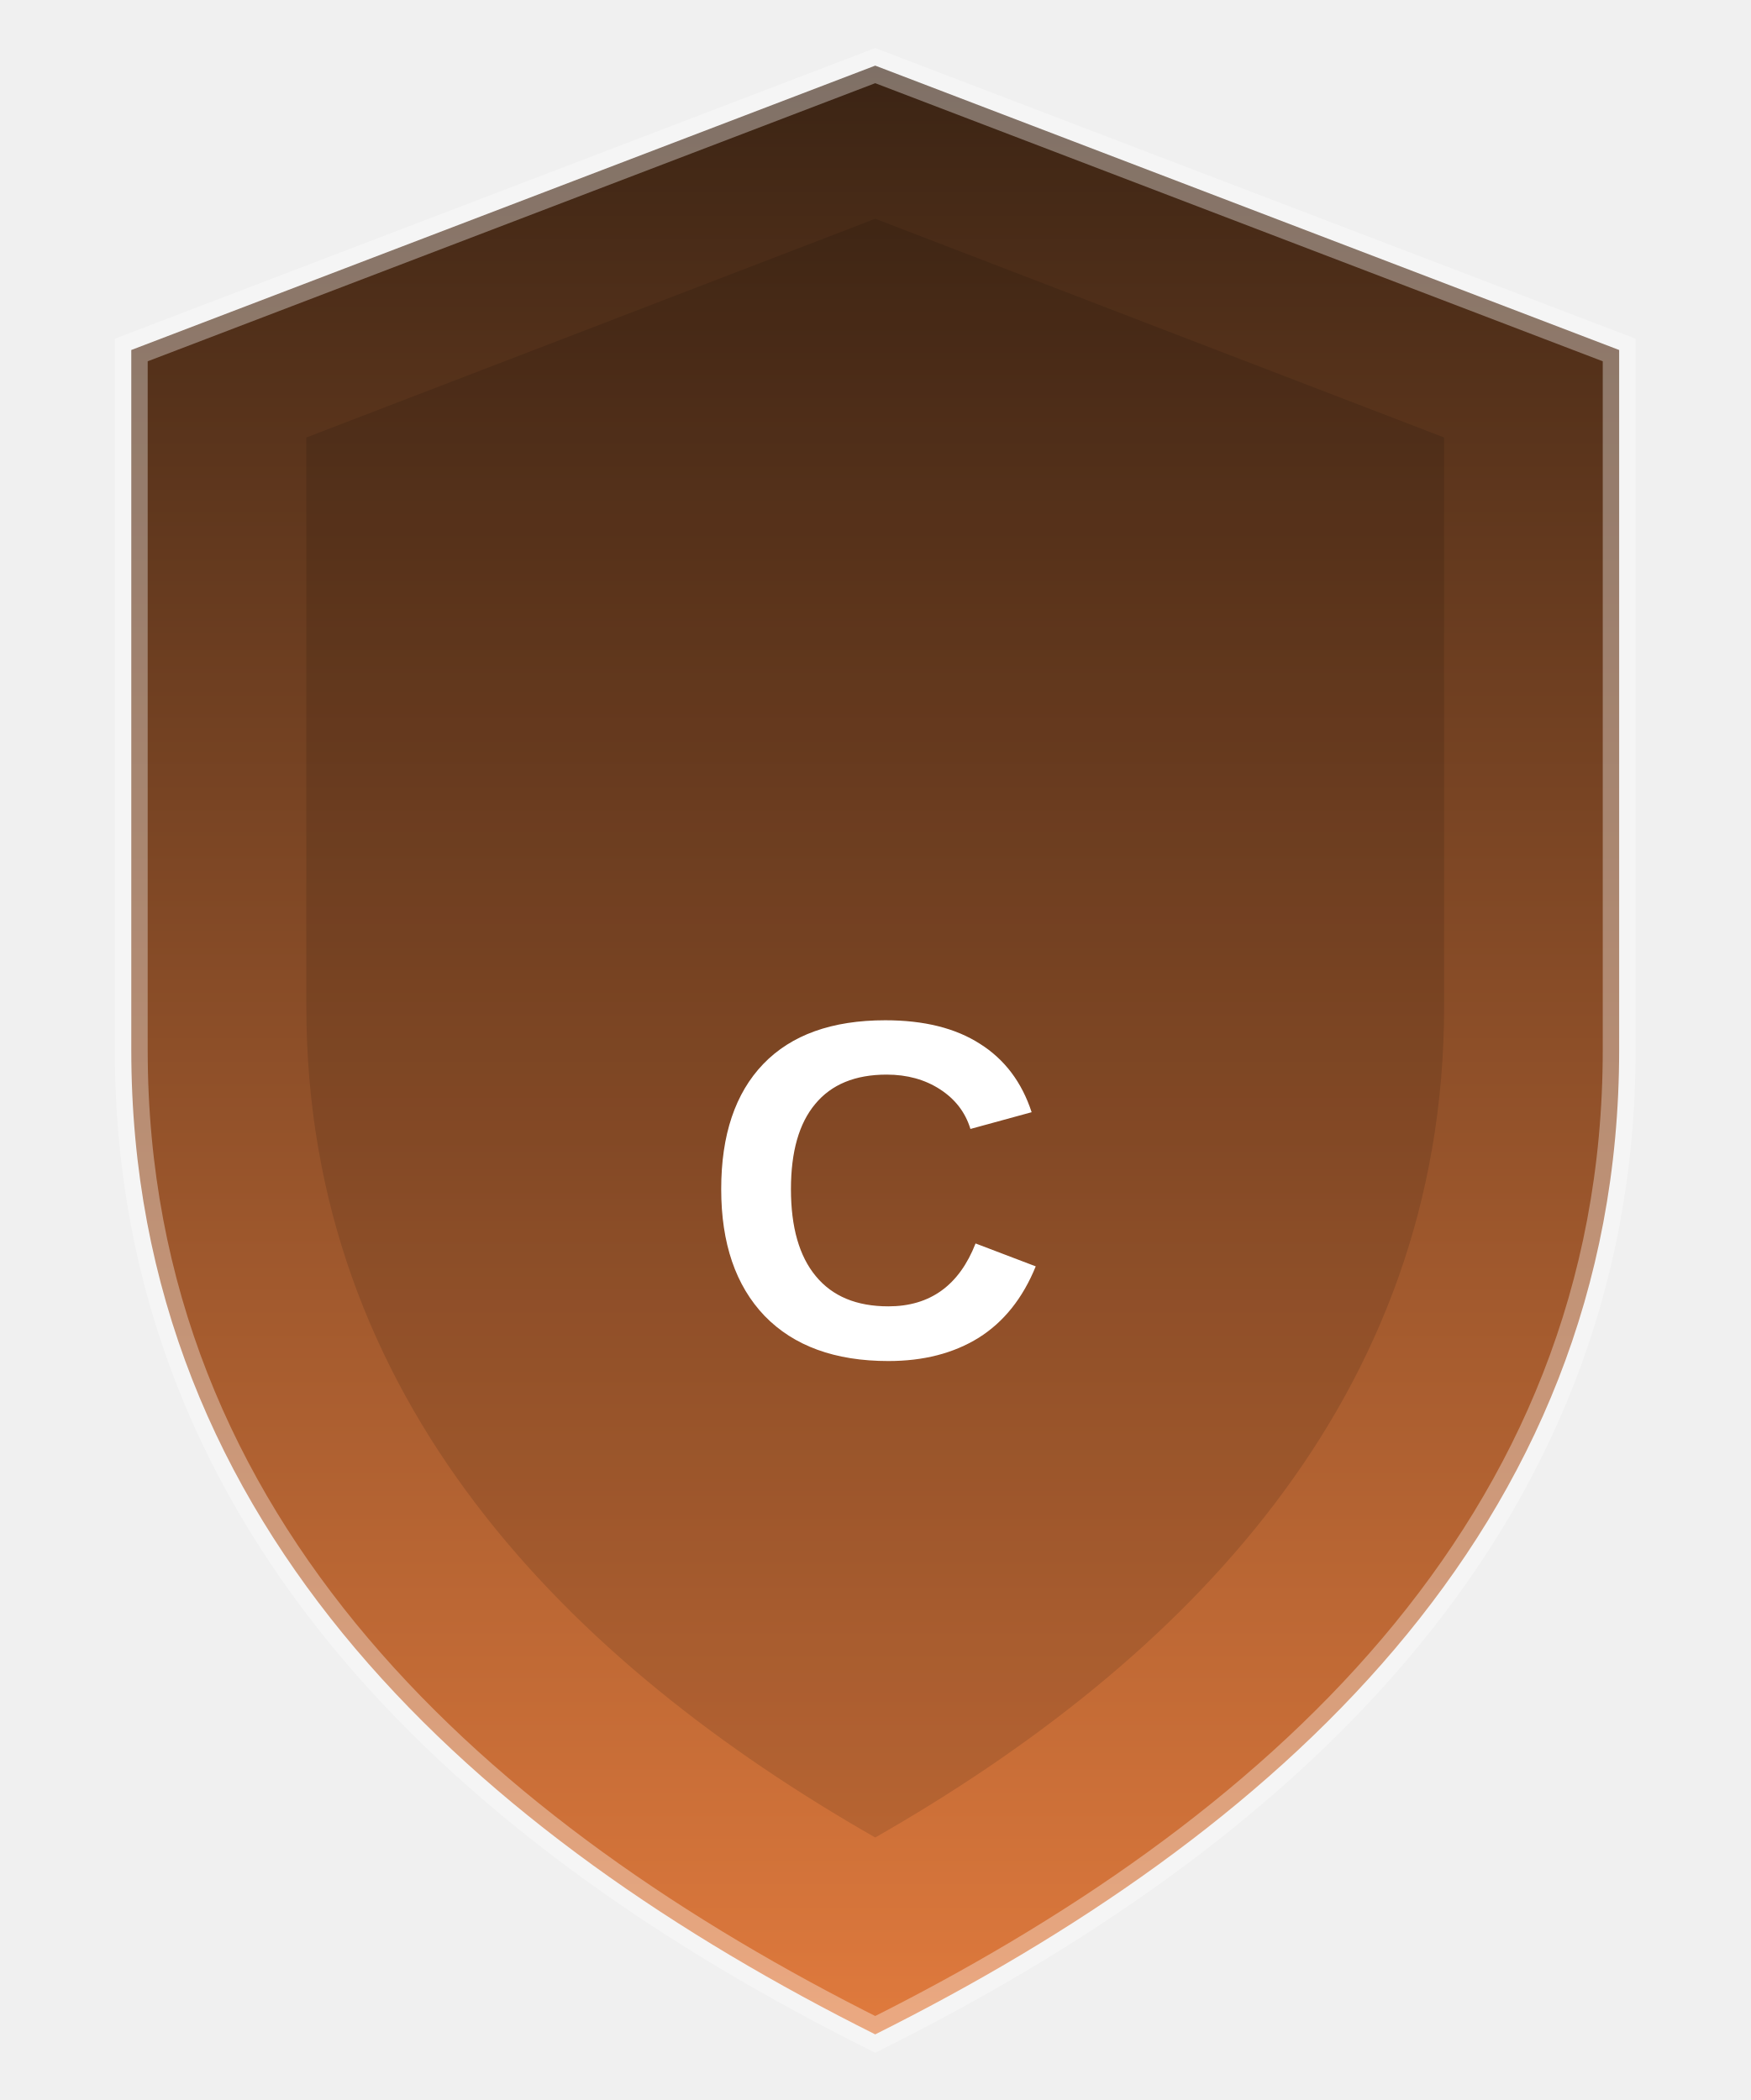
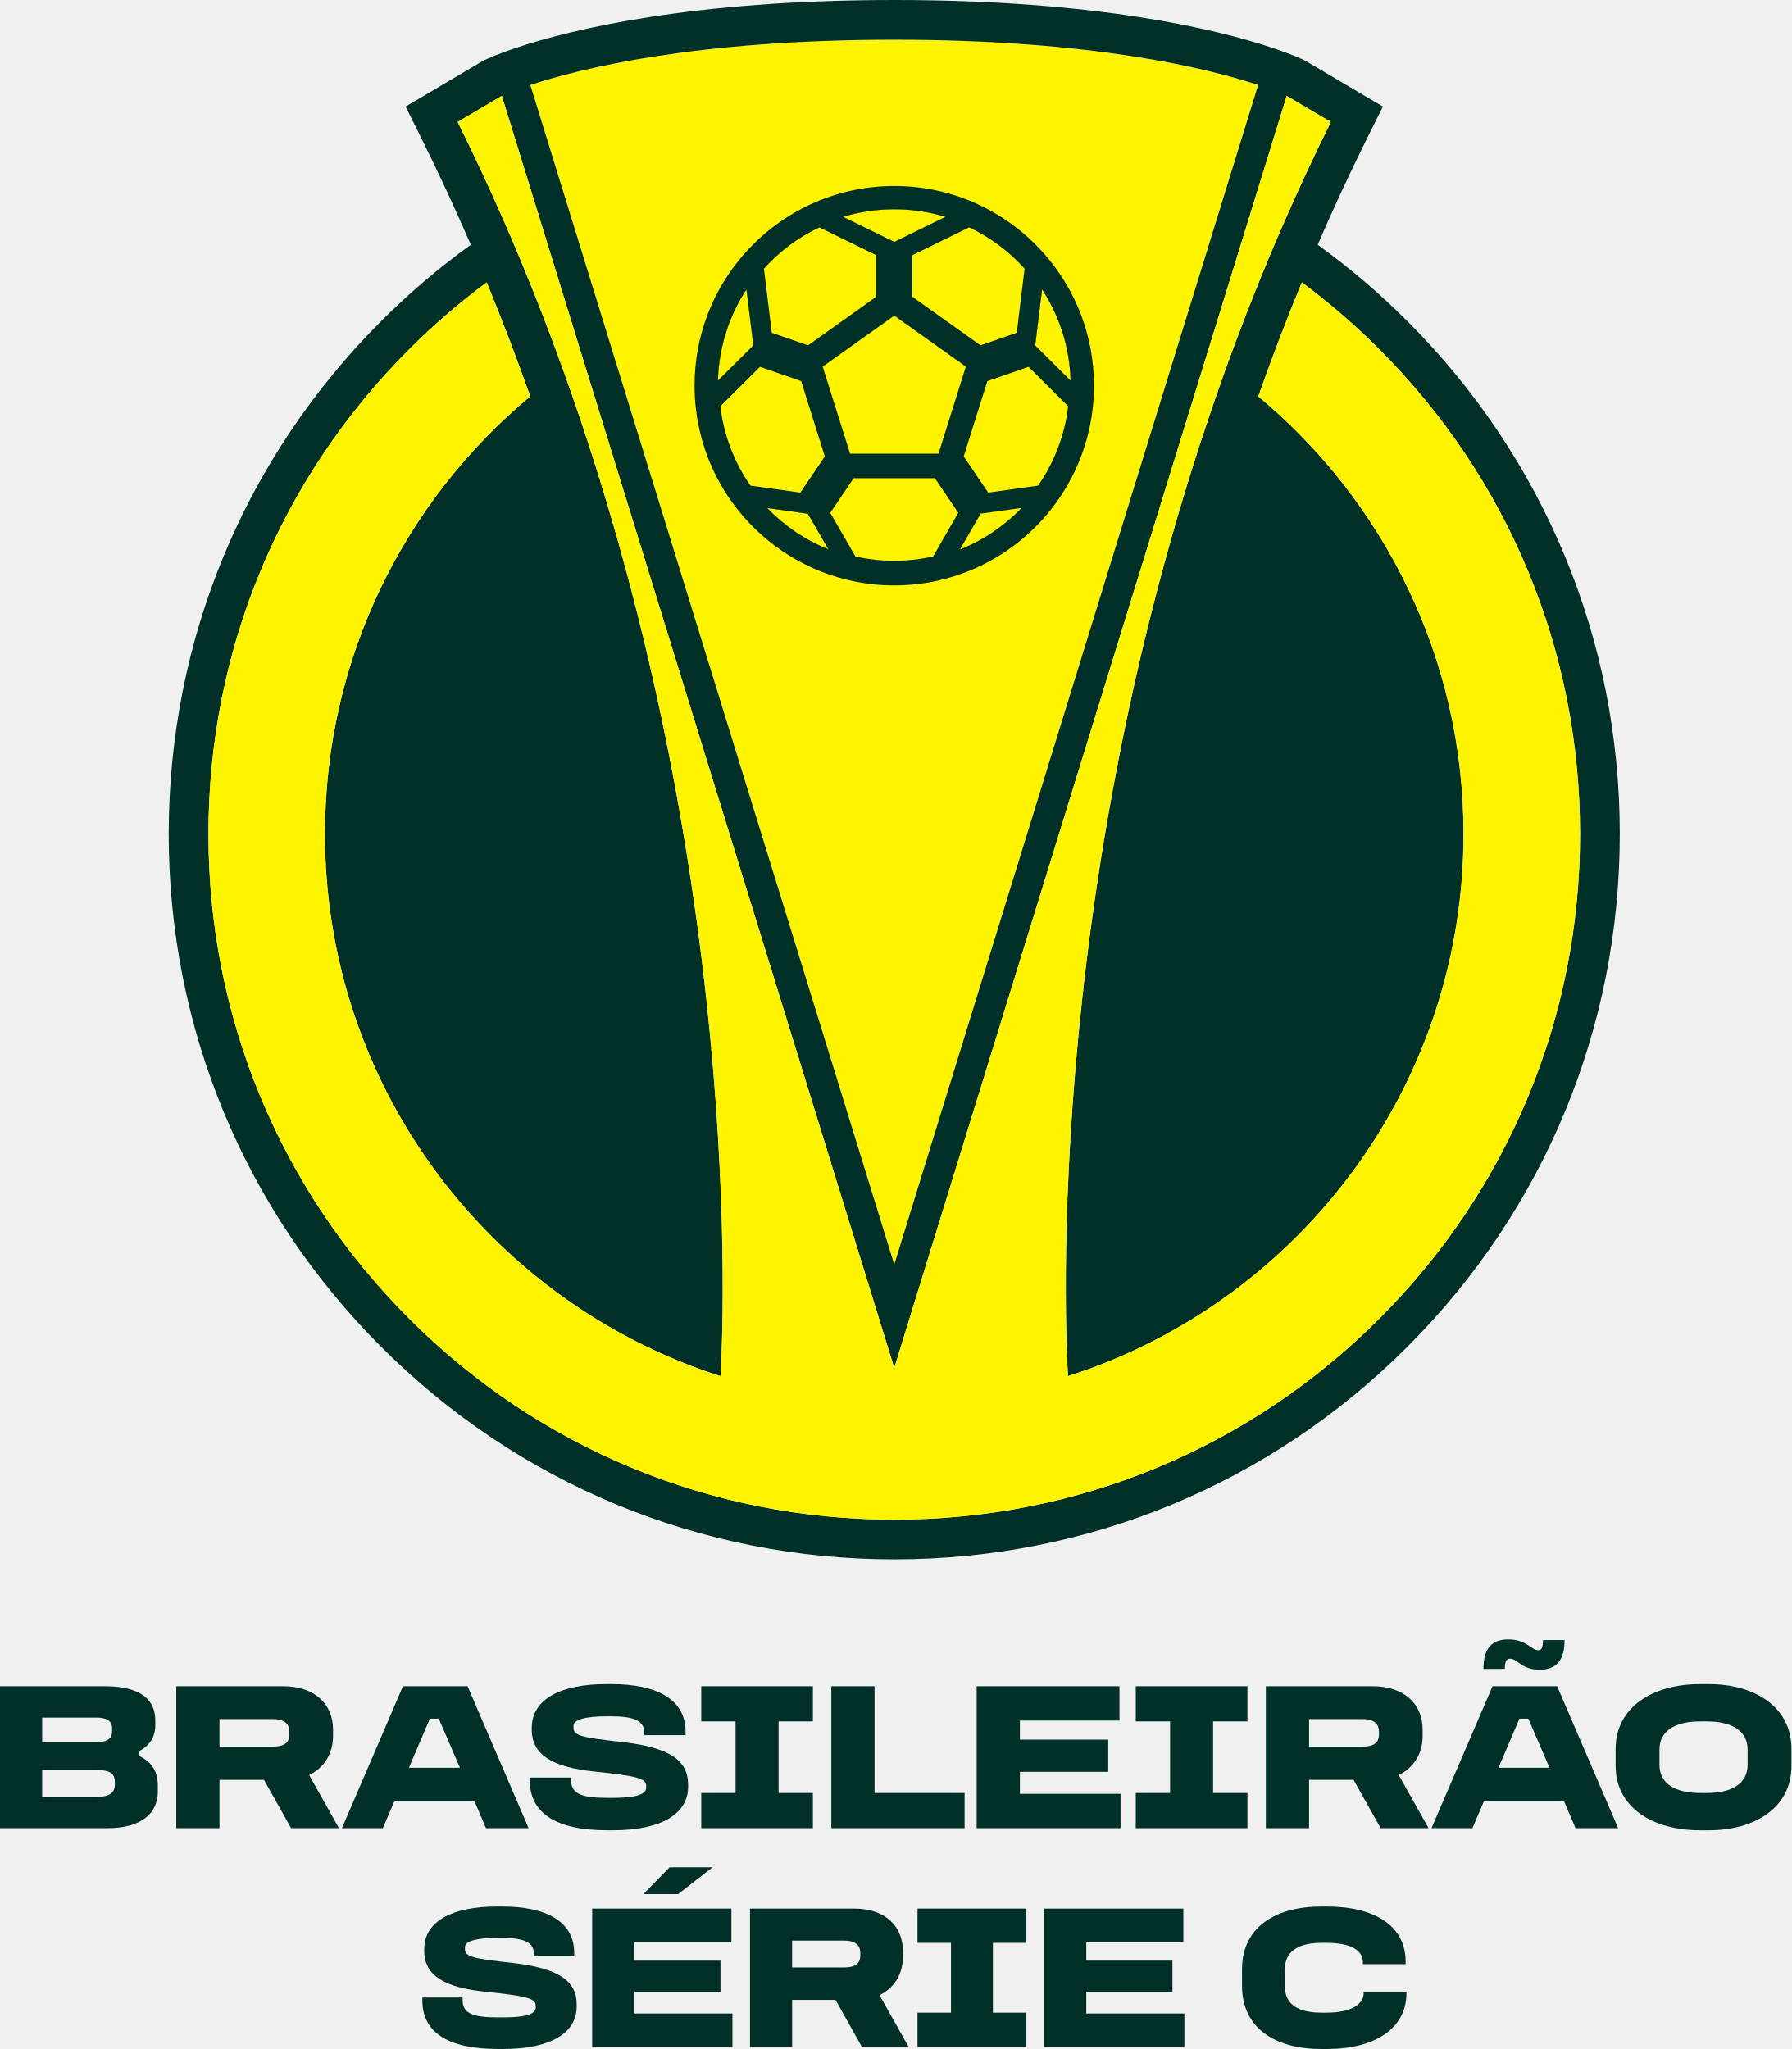
- <svg xmlns="http://www.w3.org/2000/svg" viewBox="0 0 80 96">
-   <defs>
-     <linearGradient id="g" x1="0" y1="0" x2="0" y2="1">
-       <stop offset="0" stop-color="#3b2414" />
-       <stop offset="1" stop-color="#e07a3d" />
-     </linearGradient>
-   </defs>
-   <path d="M40 3 L74 16 V48 C74 70 58 84 40 93 C22 84 6 70 6 48 V16 Z" fill="url(#g)" stroke="#ffffff" stroke-opacity="0.35" stroke-width="1.5" />
-   <path d="M40 10 L66 20 V46 C66 64 54 76 40 84 C26 76 14 64 14 46 V20 Z" fill="#000" opacity="0.12" />
-   <text x="40" y="62" text-anchor="middle" font-family="Arial,sans-serif" font-size="22" font-weight="800" fill="#fff">C</text>
+ <svg xmlns="http://www.w3.org/2000/svg" width="111.016mm" height="127mm" viewBox="0 0 111.016 127" version="1.1" id="svg1">
+   <defs id="defs1" />
+   <g id="layer1" transform="translate(-15.61042,-46.0375)">
+     <g id="Calque_1-2" data-name="Calque 1" transform="matrix(0.1641081,0,0,0.1641081,15.61042,46.0375)">
+       <g id="g42">
+         <path class="cls-2" d="M 475.1,32.09 463.03,71.23 458.53,85.8 445.26,128.84 337.68,477.61 230.1,128.84 216.83,85.8 212.33,71.23 200.26,32.09 C 218.87,25.93 262.47,15 337.68,15 412.89,15 456.49,25.93 475.1,32.09 Z" id="path1" style="fill:#fef400" />
+         <path class="cls-1" d="m 531.4,121.26 c -10.6,-10.6 -21.91,-20.22 -33.83,-28.83 5.71,-13.22 11.84,-26.47 18.41,-39.7 L 522.19,40.24 493,22.99 492.47,22.73 C 491.74,22.37 487.7,20.46 479.81,17.85 459.67,11.18 414.43,0 337.68,0 260.93,0 215.69,11.18 195.55,17.85 c -7.89,2.61 -11.93,4.52 -12.66,4.88 l -0.53,0.26 -29.19,17.25 6.2,12.49 c 6.57,13.23 12.7,26.49 18.42,39.71 -11.93,8.6 -23.24,18.22 -33.84,28.82 C 92.21,173 63.71,241.8 63.71,314.98 c 0,73.18 28.5,141.98 80.24,193.73 51.75,51.75 120.55,80.24 193.73,80.24 73.18,0 141.98,-28.49 193.72,-80.24 51.75,-51.75 80.25,-120.54 80.25,-193.73 0,-73.19 -28.5,-141.98 -80.25,-193.72 z M 337.68,15 c 75.21,0 118.81,10.93 137.42,17.09 L 463.03,71.23 458.53,85.8 445.26,128.84 337.68,477.61 230.1,128.84 216.83,85.8 212.33,71.23 200.26,32.09 C 218.87,25.93 262.47,15 337.68,15 Z M 520.8,498.1 c -48.91,48.92 -113.95,75.85 -183.12,75.85 -69.17,0 -134.21,-26.93 -183.12,-75.85 -48.91,-48.91 -75.85,-113.94 -75.85,-183.12 0,-69.18 26.94,-134.2 75.85,-183.11 9.2,-9.2 18.96,-17.62 29.22,-25.23 5.96,14.45 11.42,28.84 16.44,43.07 -47.37,39.43 -77.51,98.83 -77.51,165.27 0,90.31 55.69,167.62 134.61,199.44 4.82,1.95 9.74,3.73 14.74,5.33 0,0 12.6,-179.79 -59.3,-379.72 -5.03,-13.98 -10.47,-28.06 -16.35,-42.18 -1.95,-4.67 -3.94,-9.33 -5.98,-14 -5.5,-12.59 -11.37,-25.2 -17.62,-37.79 l 16.68,-9.86 12.53,40.62 4.54,14.72 13.43,43.54 117.69,381.57 117.69,-381.57 13.43,-43.54 4.54,-14.71 12.53,-40.63 16.68,9.86 c -6.25,12.59 -12.12,25.2 -17.62,37.79 -2.04,4.67 -4.03,9.33 -5.98,14 -5.88,14.12 -11.32,28.2 -16.35,42.18 -71.9,199.93 -59.3,379.72 -59.3,379.72 5,-1.6 9.92,-3.38 14.74,-5.33 78.92,-31.82 134.61,-109.13 134.61,-199.44 0,-66.44 -30.15,-125.85 -77.52,-165.27 5.03,-14.23 10.49,-28.62 16.45,-43.07 10.26,7.61 20.02,16.03 29.22,25.23 48.91,48.91 75.85,113.94 75.85,183.11 0,69.17 -26.94,134.21 -75.85,183.12 z" id="path2" style="fill:#003027" />
+         <path class="cls-2" d="m 596.65,314.98 c 0,69.18 -26.94,134.21 -75.85,183.12 -48.91,48.92 -113.95,75.85 -183.12,75.85 -69.17,0 -134.21,-26.93 -183.12,-75.85 -48.91,-48.91 -75.85,-113.94 -75.85,-183.12 0,-69.18 26.94,-134.2 75.85,-183.11 9.2,-9.2 18.96,-17.62 29.22,-25.23 5.96,14.45 11.42,28.84 16.44,43.07 -47.37,39.43 -77.51,98.83 -77.51,165.27 0,90.31 55.69,167.62 134.61,199.44 4.82,1.95 9.74,3.73 14.74,5.33 0,0 12.6,-179.79 -59.3,-379.72 -5.03,-13.98 -10.47,-28.06 -16.35,-42.18 -1.95,-4.67 -3.94,-9.33 -5.98,-14 -5.5,-12.59 -11.37,-25.2 -17.62,-37.79 l 16.68,-9.86 12.53,40.62 4.54,14.72 13.43,43.54 117.69,381.57 117.69,-381.57 13.43,-43.54 4.54,-14.71 12.53,-40.63 16.68,9.86 c -6.25,12.59 -12.12,25.2 -17.62,37.79 -2.04,4.67 -4.03,9.33 -5.98,14 -5.88,14.12 -11.32,28.2 -16.35,42.18 -71.9,199.93 -59.3,379.72 -59.3,379.72 5,-1.6 9.92,-3.38 14.74,-5.33 78.92,-31.82 134.61,-109.13 134.61,-199.44 0,-66.44 -30.15,-125.85 -77.52,-165.27 5.03,-14.23 10.49,-28.62 16.45,-43.07 10.26,7.61 20.02,16.03 29.22,25.23 48.91,48.91 75.85,113.94 75.85,183.11 z" id="path3" style="fill:#fef400" />
+         <path class="cls-1" d="m 39.44,636.87 c 10.96,0 19.2,3.28 19.2,12.96 v 1.6 c 0,4.56 -1.92,7.6 -6,9.92 v 1.92 c 4.8,2.24 6.96,6 6.96,11.04 v 2.32 c 0,8.32 -6.32,13.84 -19.12,13.84 H 0 v -53.6 z m -23.52,21.12 h 20.64 c 3.36,0 5.76,-1.04 5.76,-4 v -1.36 c 0,-2.8 -2.4,-3.92 -5.76,-3.92 H 15.92 Z m 0,20.64 h 21.04 c 4,0 6.4,-1.36 6.4,-4.48 v -1.28 c 0,-3.28 -2.4,-4.32 -6.4,-4.32 H 15.92 Z" id="path4" style="fill:#003027" />
+         <path class="cls-1" d="m 106.88,636.87 c 12.08,0 18.88,6.88 18.88,16.32 v 2.56 c 0,6.56 -3.36,11.92 -9.04,14.64 L 128,690.47 H 109.92 L 99.68,672.23 h -16.8 v 18.24 H 66.56 v -53.6 z m -24,22.8 h 20.24 c 4.24,0 6.16,-1.52 6.16,-4.64 v -1.04 c 0,-2.88 -1.92,-4.72 -6.16,-4.72 H 82.88 Z" id="path5" style="fill:#003027" />
+         <path class="cls-1" d="m 176.56,636.87 23.04,53.6 h -16.08 l -4.32,-10.08 h -30.32 l -4.32,10.08 h -15.44 l 23.04,-53.6 z m -22.16,30.8 h 19.28 l -8,-18.56 h -3.36 z" id="path6" style="fill:#003027" />
+         <path class="cls-1" d="m 230.96,636.07 c 16.88,0 27.92,5.68 27.92,17.92 v 1.36 H 243.2 v -1.36 c 0,-4.48 -4.88,-5.76 -12.32,-5.76 h -1.92 c -7.76,0 -12.4,1.2 -12.4,3.6 v 0.64 c 0,3.12 3.04,3.76 18.88,5.52 17.2,2.08 24.4,6.72 24.4,16.08 v 0.8 c 0,9.92 -9.68,16.4 -28.48,16.4 h -2 c -19.52,0 -29.28,-6.56 -29.28,-18.72 v -1.2 h 15.6 v 1.2 c 0,5.36 4.96,6.48 13.76,6.48 h 1.92 c 7.92,0 12.64,-1.04 12.64,-3.84 v -0.72 c 0,-2.96 -4.32,-3.76 -19.28,-5.36 -15.84,-1.6 -23.92,-6.16 -23.92,-15.84 v -0.72 c 0,-10.72 10.8,-16.48 28.16,-16.48 z" id="path7" style="fill:#003027" />
+         <path class="cls-1" d="m 306.96,636.87 v 13.28 H 294 v 27.04 h 12.96 v 13.28 H 264.8 v -13.28 h 12.96 V 650.15 H 264.8 v -13.28 z" id="path8" style="fill:#003027" />
+         <path class="cls-1" d="m 330.24,636.87 v 40.32 h 34 v 13.28 h -50.32 v -53.6 z" id="path9" style="fill:#003027" />
+         <path class="cls-1" d="m 422.72,636.87 v 12.96 h -37.6 v 7.2 h 33.36 v 12.16 h -33.36 v 8.32 h 38 v 12.96 H 368.8 v -53.6 z" id="path10" style="fill:#003027" />
+         <path class="cls-1" d="m 471.04,636.87 v 13.28 h -12.96 v 27.04 h 12.96 v 13.28 h -42.16 v -13.28 h 12.96 v -27.04 h -12.96 v -13.28 z" id="path11" style="fill:#003027" />
+         <path class="cls-1" d="m 518.32,636.87 c 12.08,0 18.88,6.88 18.88,16.32 v 2.56 c 0,6.56 -3.36,11.92 -9.04,14.64 l 11.28,20.08 h -18.08 l -10.24,-18.24 h -16.8 v 18.24 H 478 v -53.6 z m -24,22.8 h 20.24 c 4.24,0 6.16,-1.52 6.16,-4.64 v -1.04 c 0,-2.88 -1.92,-4.72 -6.16,-4.72 h -20.24 z" id="path12" style="fill:#003027" />
+         <path class="cls-1" d="m 588,636.87 23.04,53.6 h -16.08 l -4.32,-10.08 H 560.32 L 556,690.47 h -15.44 l 23.04,-53.6 z m -7.12,-13.6 c 1.28,0 1.76,-0.96 1.76,-3.84 h 8.16 c 0,7.44 -2.96,11.2 -9.44,11.2 -6.8,0 -8.32,-4.16 -11.12,-4.16 -1.52,0 -2,1.2 -2,3.84 h -8.08 c 0,-7.36 2.88,-11.12 9.36,-11.12 6.96,0 8.72,4.08 11.36,4.08 z m -15.04,44.4 h 19.28 l -8,-18.56 h -3.36 z" id="path13" style="fill:#003027" />
+         <path class="cls-1" d="m 645.2,636.07 c 17.6,0 31.28,8.72 31.28,24.48 v 6.4 c 0,15.68 -13.68,24.32 -31.28,24.32 H 642 c -18,0 -31.92,-8.64 -31.92,-24.32 v -6.4 c 0,-15.76 13.92,-24.48 31.92,-24.48 z m -18.56,24.72 v 5.76 c 0,6.88 5.6,10.64 15.36,10.64 h 2.56 c 9.68,0 15.36,-3.76 15.36,-10.64 v -5.76 c 0,-6.88 -5.68,-10.64 -15.36,-10.64 H 642 c -9.76,0 -15.36,3.76 -15.36,10.64 z" id="path14" style="fill:#003027" />
+         <path class="cls-1" d="m 189.6,720.06 c 16.46,0 27.22,5.54 27.22,17.47 v 1.33 h -15.29 v -1.33 c 0,-4.37 -4.76,-5.62 -12.01,-5.62 h -1.87 c -7.57,0 -12.09,1.17 -12.09,3.51 v 0.62 c 0,3.04 2.96,3.67 18.41,5.38 16.77,2.03 23.79,6.55 23.79,15.68 v 0.78 c 0,9.67 -9.44,15.99 -27.77,15.99 h -1.95 c -19.03,0 -28.55,-6.4 -28.55,-18.25 v -1.17 h 15.21 v 1.17 c 0,5.23 4.84,6.32 13.42,6.32 h 1.87 c 7.72,0 12.32,-1.01 12.32,-3.74 v -0.7 c 0,-2.89 -4.21,-3.67 -18.8,-5.23 -15.44,-1.56 -23.32,-6.01 -23.32,-15.44 v -0.7 c 0,-10.45 10.53,-16.07 27.46,-16.07 z" id="path15" style="fill:#003027" />
+         <path class="cls-1" d="m 276.18,720.84 v 12.64 h -36.66 v 7.02 h 32.53 v 11.86 h -32.53 v 8.11 h 37.05 v 12.64 h -52.96 v -52.26 h 52.57 z m -7.1,-15.6 -13.03,10.14 h -13.1 l 9.91,-10.14 z" id="path16" style="fill:#003027" />
+         <path class="cls-1" d="m 322.51,720.84 c 11.78,0 18.41,6.71 18.41,15.91 v 2.5 c 0,6.4 -3.28,11.62 -8.81,14.27 l 11,19.58 h -17.63 l -9.98,-17.78 h -16.38 v 17.78 h -15.91 v -52.26 h 39.31 z m -23.4,22.23 h 19.73 c 4.13,0 6.01,-1.48 6.01,-4.52 v -1.01 c 0,-2.81 -1.87,-4.6 -6.01,-4.6 h -19.73 v 10.14 z" id="path17" style="fill:#003027" />
+         <path class="cls-1" d="m 387.57,720.84 v 12.95 h -12.64 v 26.37 h 12.64 v 12.95 h -41.11 v -12.95 h 12.64 v -26.37 h -12.64 v -12.95 z" id="path18" style="fill:#003027" />
+         <path class="cls-1" d="m 446.85,720.84 v 12.64 h -36.66 v 7.02 h 32.53 v 11.86 h -32.53 v 8.11 h 37.05 v 12.64 h -52.96 v -52.26 h 52.57 z" id="path19" style="fill:#003027" />
+         <path class="cls-1" d="m 500.98,720.06 c 17.94,0 29.8,7.18 29.8,20.83 v 0.94 h -16.15 v -0.94 c -0.08,-3.98 -4.06,-7.1 -13.65,-7.1 h -1.95 c -9.28,0 -13.88,3.59 -13.88,10.06 v 6.16 c 0,6.79 4.6,10.14 13.88,10.14 h 1.95 c 9.52,0 13.96,-3.35 13.96,-7.41 v -0.55 h 16.15 v 0.55 c 0,13.57 -12.17,21.14 -30.11,21.14 h -1.95 c -17.16,0 -30.03,-7.57 -30.03,-23.87 v -6.16 c 0,-16.22 12.87,-23.79 30.03,-23.79 z" id="path20" style="fill:#003027" />
+         <path class="cls-1" d="m 312.82,207.49 c -8.8,-3.54 -16.65,-8.9 -23.13,-15.62 l 15.37,2.15 z" id="path21" style="fill:#003027" />
+         <polygon class="cls-1" points="336.53,120.01 337.69,119.19 338.85,120.01 363.57,137.61 364.75,138.45 364.31,139.84 354.84,169.98 354.4,171.38 320.98,171.38 320.54,169.98 311.06,139.84 310.63,138.45 311.81,137.61 " id="polygon21" style="fill:#003027" />
+         <path class="cls-1" d="m 362.44,193.65 -5.96,10.35 -3.8,6.6 c -4.82,1.11 -9.83,1.7 -14.99,1.7 -5.16,0 -10.19,-0.59 -15.01,-1.7 v 0 c 0,0 -3.79,-6.6 -3.79,-6.6 l -5.96,-10.34 9.14,-13.54 h 31.23 z" id="path22" style="fill:#003027" />
+         <path class="cls-1" d="m 385.68,191.87 c -6.47,6.72 -14.33,12.08 -23.13,15.62 l 7.76,-13.47 z" id="path23" style="fill:#003027" />
+         <path class="cls-1" d="m 284.47,130.48 -13.37,13.29 c 0.35,-12.71 4.26,-24.53 10.77,-34.5 z" id="path24" style="fill:#003027" />
+         <path class="cls-1" d="m 312.01,172.46 -9.55,14.13 -11.8,-1.65 -7.56,-1.06 c -6.23,-8.87 -10.33,-19.34 -11.6,-30.64 l 4.53,-4.5 10.83,-10.76 16.07,5.57 z" id="path25" style="fill:#003027" />
+         <path class="cls-1" d="m 331.37,96.07 v 16.27 l -26.16,18.64 -14.23,-4.92 v 0 c 0,0 -2.16,-17.64 -2.16,-17.64 l -0.87,-7.1 c 5.97,-6.68 13.25,-12.15 21.46,-15.99 l 5.84,2.85 z" id="path26" style="fill:#003027" />
+         <path class="cls-1" d="m 357.05,81.9 -19.36,9.47 -19.36,-9.47 c 6.13,-1.86 12.62,-2.87 19.36,-2.87 6.74,0 13.23,1.01 19.36,2.87 z" id="path27" style="fill:#003027" />
+         <path class="cls-1" d="m 387.42,101.32 -0.87,7.1 -2.16,17.64 -14.22,4.92 L 344,112.34 V 96.07 l 16.13,-7.89 5.83,-2.86 c 8.2,3.85 15.5,9.31 21.46,16 z" id="path28" style="fill:#003027" />
+         <path class="cls-1" d="m 403.87,153.24 c -1.27,11.3 -5.37,21.77 -11.6,30.64 l -7.56,1.06 -11.8,1.65 -9.55,-14.13 9.08,-28.91 16.08,-5.57 10.82,10.76 z" id="path29" style="fill:#003027" />
+         <path class="cls-1" d="m 404.27,143.77 -13.37,-13.29 2.6,-21.21 c 6.51,9.97 10.42,21.79 10.77,34.5 z" id="path30" style="fill:#003027" />
+         <polygon class="cls-2" points="354.4,171.38 354.84,169.98 364.31,139.84 364.75,138.45 363.57,137.61 338.85,120.01 337.69,119.19 336.53,120.01 311.81,137.61 310.63,138.45 311.06,139.84 320.54,169.98 320.98,171.38 " id="polygon30" style="fill:#fef400" />
+         <path class="cls-2" d="m 357.05,81.9 -19.36,9.47 -19.36,-9.47 c 6.13,-1.86 12.62,-2.87 19.36,-2.87 6.74,0 13.23,1.01 19.36,2.87 z" id="path31" style="fill:#fef400" />
+         <path class="cls-2" d="m 284.47,130.48 -13.37,13.29 c 0.35,-12.71 4.26,-24.53 10.77,-34.5 z" id="path32" style="fill:#fef400" />
+         <path class="cls-2" d="m 312.82,207.49 c -8.8,-3.54 -16.65,-8.9 -23.13,-15.62 l 15.37,2.15 z" id="path33" style="fill:#fef400" />
+         <path class="cls-2" d="m 404.27,143.77 -13.37,-13.29 2.6,-21.21 c 6.51,9.97 10.42,21.79 10.77,34.5 z" id="path34" style="fill:#fef400" />
+         <path class="cls-1" d="m 394.38,95.94 c -1.59,-1.82 -3.27,-3.57 -5.03,-5.21 -4.29,-4.04 -9.07,-7.59 -14.21,-10.54 -1.81,-1.05 -3.67,-2.01 -5.57,-2.89 -9.68,-4.53 -20.49,-7.06 -31.88,-7.06 -11.39,0 -22.23,2.54 -31.92,7.08 -1.88,0.87 -3.73,1.83 -5.52,2.87 -5.14,2.93 -9.91,6.47 -14.2,10.52 -1.73,1.62 -3.4,3.33 -4.97,5.12 -11.72,13.29 -18.81,30.73 -18.81,49.83 0,2.96 0.17,5.87 0.51,8.74 0.22,1.95 0.52,3.9 0.9,5.81 1.59,8.14 4.48,15.81 8.45,22.78 1.33,2.34 2.79,4.59 4.35,6.75 10.32,14.3 25.52,24.84 43.16,29.17 2.6,0.65 5.25,1.15 7.96,1.51 3.29,0.46 6.66,0.67 10.09,0.67 3.43,0 6.8,-0.23 10.1,-0.67 2.71,-0.36 5.37,-0.86 7.98,-1.52 17.58,-4.32 32.75,-14.82 43.05,-29.06 1.59,-2.19 3.06,-4.47 4.4,-6.84 3.99,-6.98 6.89,-14.65 8.48,-22.81 0.39,-1.94 0.69,-3.92 0.91,-5.92 0.33,-2.83 0.49,-5.7 0.49,-8.61 0,-19.05 -7.07,-36.44 -18.71,-49.73 z m -9.74,88.5 -11.49,1.61 -9.24,-13.67 8.93,-28.44 15.55,-5.39 10.6,10.54 4.36,4.33 c -1.25,10.76 -5.18,21.12 -11.36,30 z m -20.33,-44.6 -9.47,30.14 -0.44,1.4 h -33.42 l -0.44,-1.4 -9.48,-30.14 -0.43,-1.39 1.18,-0.84 24.72,-17.6 1.16,-0.82 1.16,0.82 24.72,17.6 1.18,0.84 z m 1.65,-53.97 c 8,3.8 15.04,9.05 20.94,15.61 l -0.85,6.88 -2.12,17.33 -13.68,4.73 -25.75,-18.34 v -15.7 l 15.85,-7.75 z m -28.27,-6.84 c 6.73,0 13.23,1.01 19.36,2.87 l -19.36,9.47 -19.36,-9.47 c 6.13,-1.86 12.62,-2.87 19.36,-2.87 z m -28.28,6.85 5.62,2.75 15.84,7.75 v 15.7 l -25.74,18.34 -13.69,-4.73 -2.12,-17.33 -0.85,-6.88 c 5.94,-6.59 12.98,-11.84 20.94,-15.6 z m -38.31,57.89 c 0.35,-12.71 4.26,-24.53 10.77,-34.5 l 2.6,21.21 z m 12.28,39.65 c -6.18,-8.88 -10.11,-19.24 -11.36,-30 l 4.36,-4.33 10.61,-10.54 15.54,5.39 8.93,28.44 -9.24,13.67 -11.49,-1.61 z m 6.31,8.45 15.37,2.15 7.76,13.47 c -8.8,-3.54 -16.65,-8.9 -23.13,-15.62 z m 66.36,11.88 -3.69,6.41 c -4.8,1.09 -9.73,1.64 -14.67,1.64 -4.94,0 -9.89,-0.55 -14.68,-1.64 l -3.69,-6.41 -5.8,-10.07 8.82,-13.06 h 30.69 l 8.82,13.05 z m 6.5,3.74 7.76,-13.47 15.37,-2.15 c -6.47,6.72 -14.33,12.08 -23.13,15.62 z m 28.35,-77.01 2.6,-21.21 c 6.51,9.97 10.42,21.79 10.77,34.5 z" id="path35" style="fill:#003027" />
+         <path class="cls-2" d="m 385.68,191.87 c -6.47,6.72 -14.33,12.08 -23.13,15.62 l 7.76,-13.47 z" id="path36" style="fill:#fef400" />
+         <g id="g41">
+           <path class="cls-2" d="m 330.87,96.38 v 15.7 l -25.74,18.34 -13.69,-4.73 -2.12,-17.33 -0.85,-6.88 c 5.94,-6.59 12.98,-11.84 20.94,-15.6 l 5.62,2.75 z" id="path37" style="fill:#fef400" />
+           <path class="cls-2" d="m 361.85,193.67 -5.8,10.08 -3.69,6.41 c -4.8,1.09 -9.73,1.64 -14.67,1.64 -4.94,0 -9.89,-0.55 -14.68,-1.64 l -3.69,-6.41 -5.8,-10.07 8.82,-13.06 h 30.69 z" id="path38" style="fill:#fef400" />
+           <path class="cls-2" d="m 311.46,172.38 -9.24,13.67 -11.49,-1.61 -7.35,-1.02 c -6.18,-8.88 -10.11,-19.24 -11.36,-30 l 4.36,-4.33 10.61,-10.54 15.54,5.39 z" id="path39" style="fill:#fef400" />
+           <path class="cls-2" d="m 386.9,101.48 -0.85,6.88 -2.12,17.33 -13.68,4.73 -25.75,-18.34 v -15.7 l 15.85,-7.75 5.61,-2.76 c 8,3.8 15.04,9.05 20.94,15.61 z" id="path40" style="fill:#fef400" />
+           <path class="cls-2" d="m 403.35,153.42 c -1.25,10.76 -5.18,21.12 -11.36,30 l -7.35,1.02 -11.49,1.61 -9.24,-13.67 8.93,-28.44 15.55,-5.39 10.6,10.54 z" id="path41" style="fill:#fef400" />
+         </g>
+       </g>
+     </g>
+   </g>
</svg>
